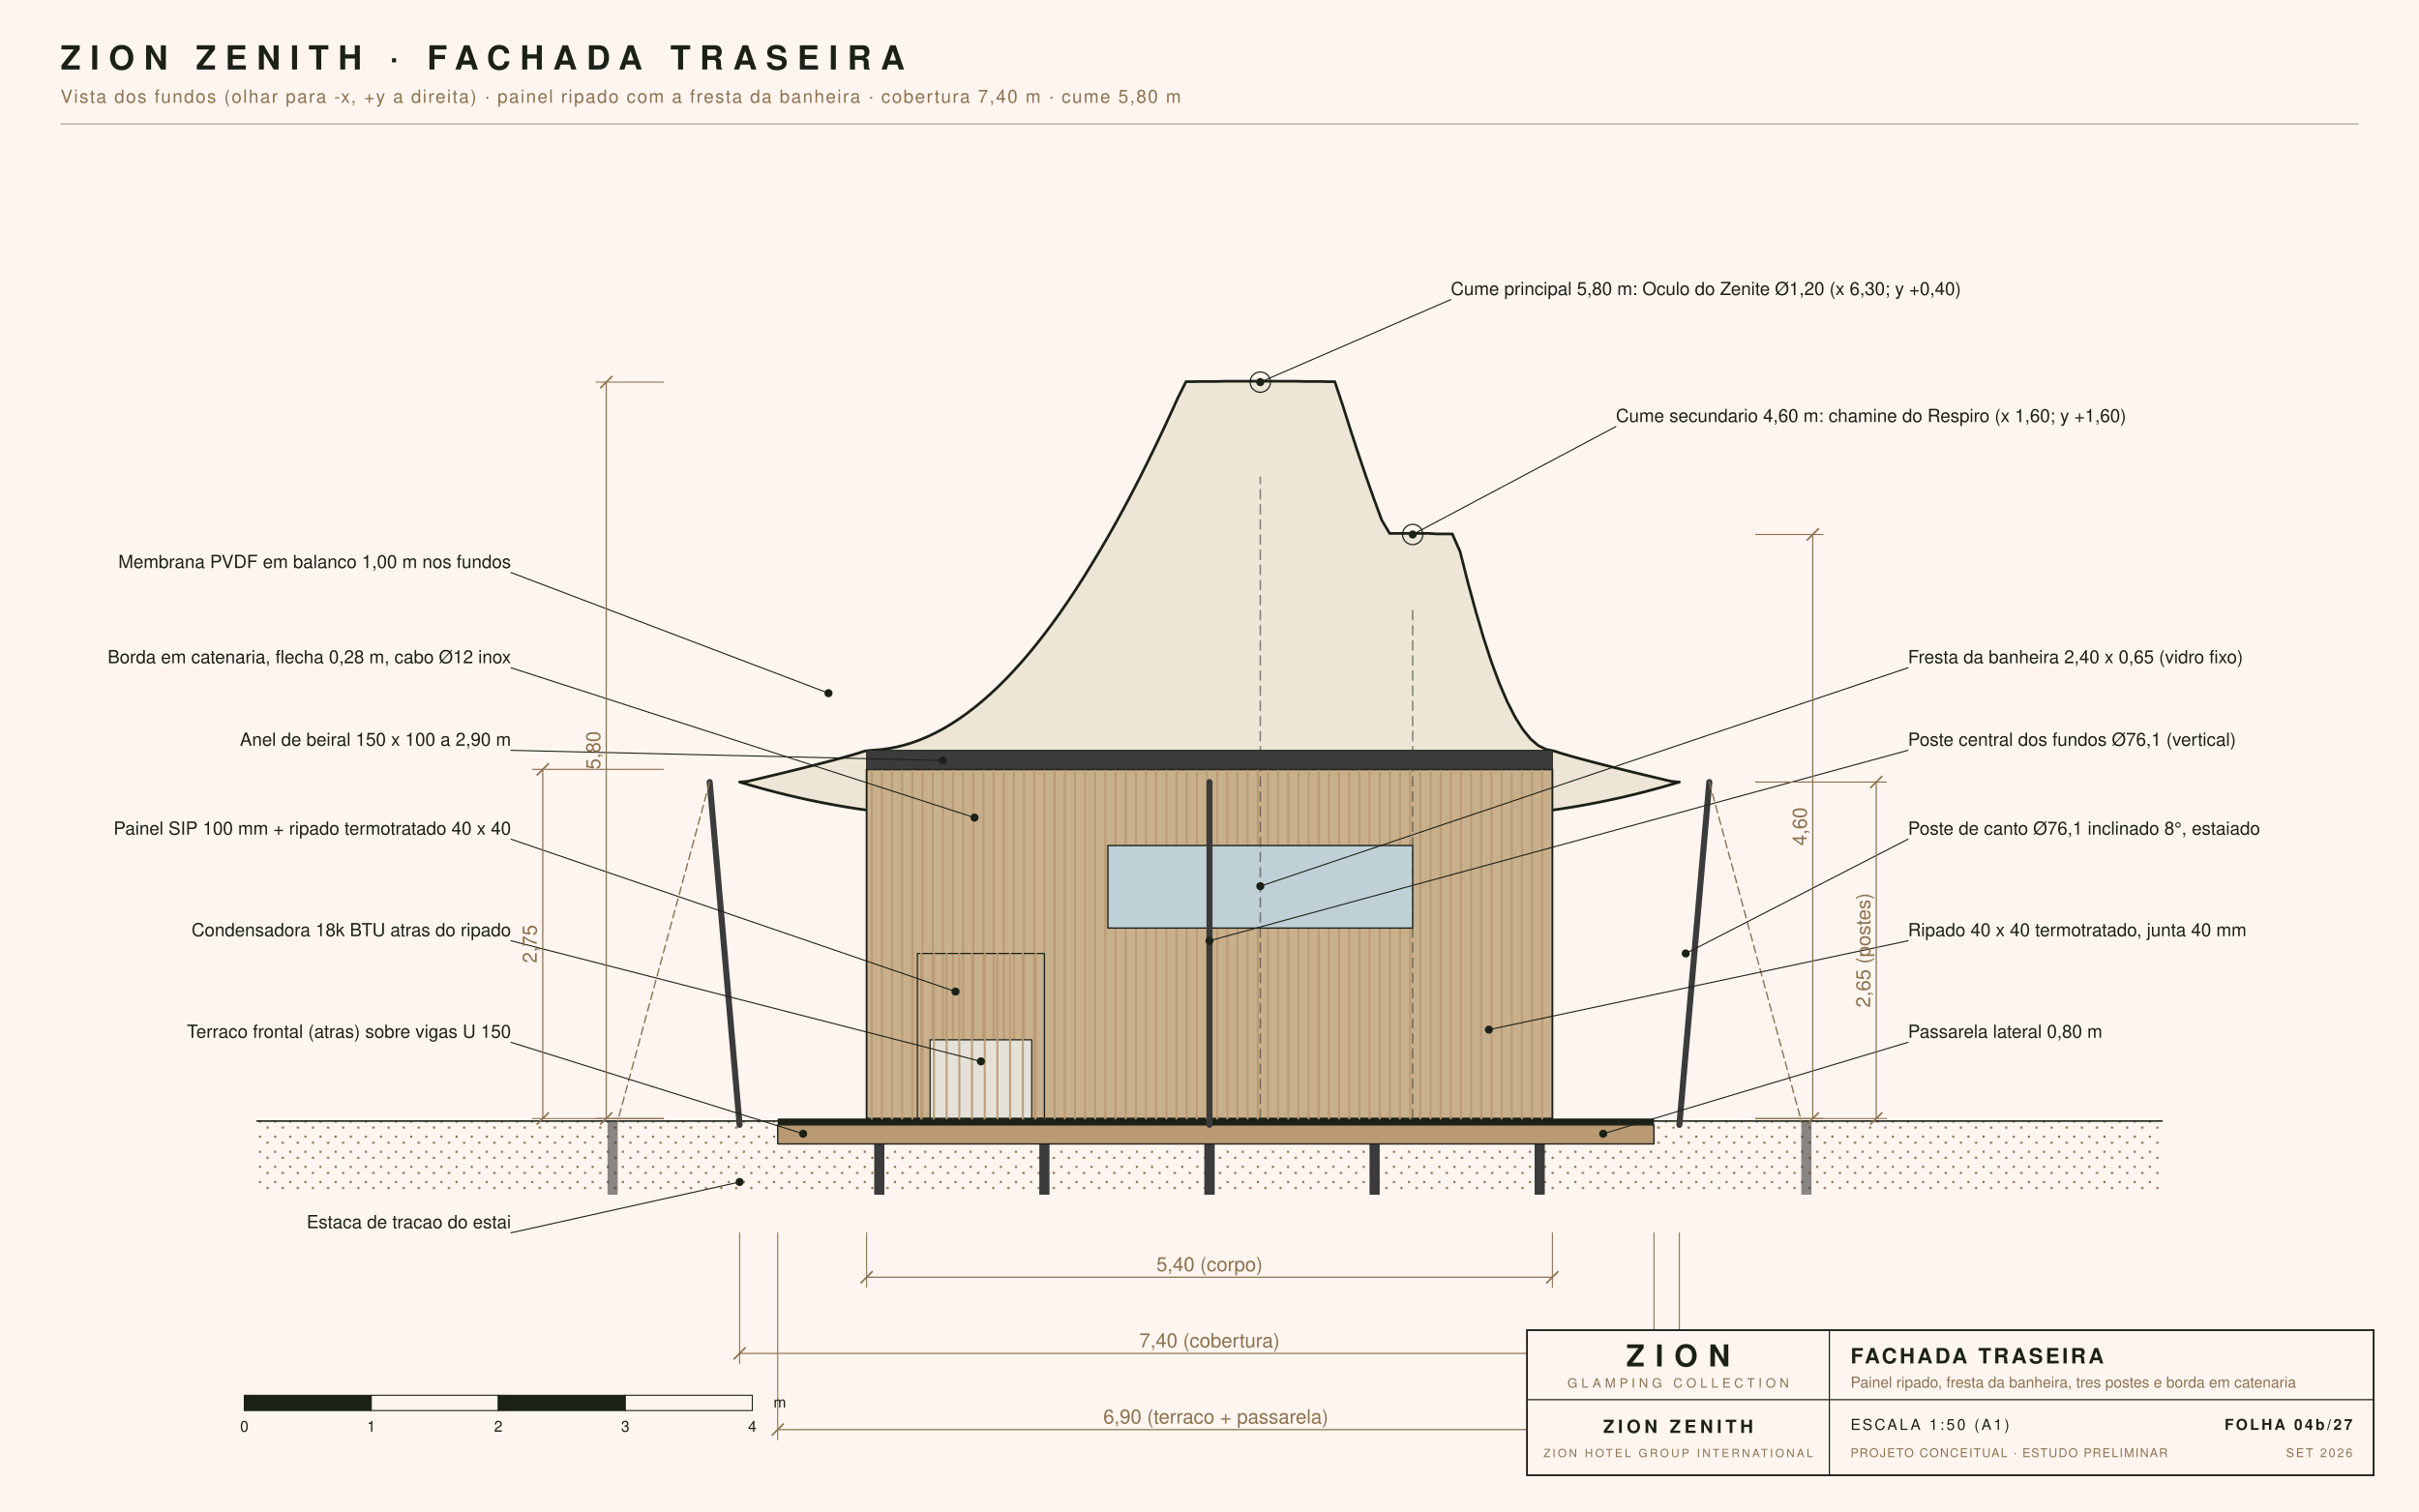
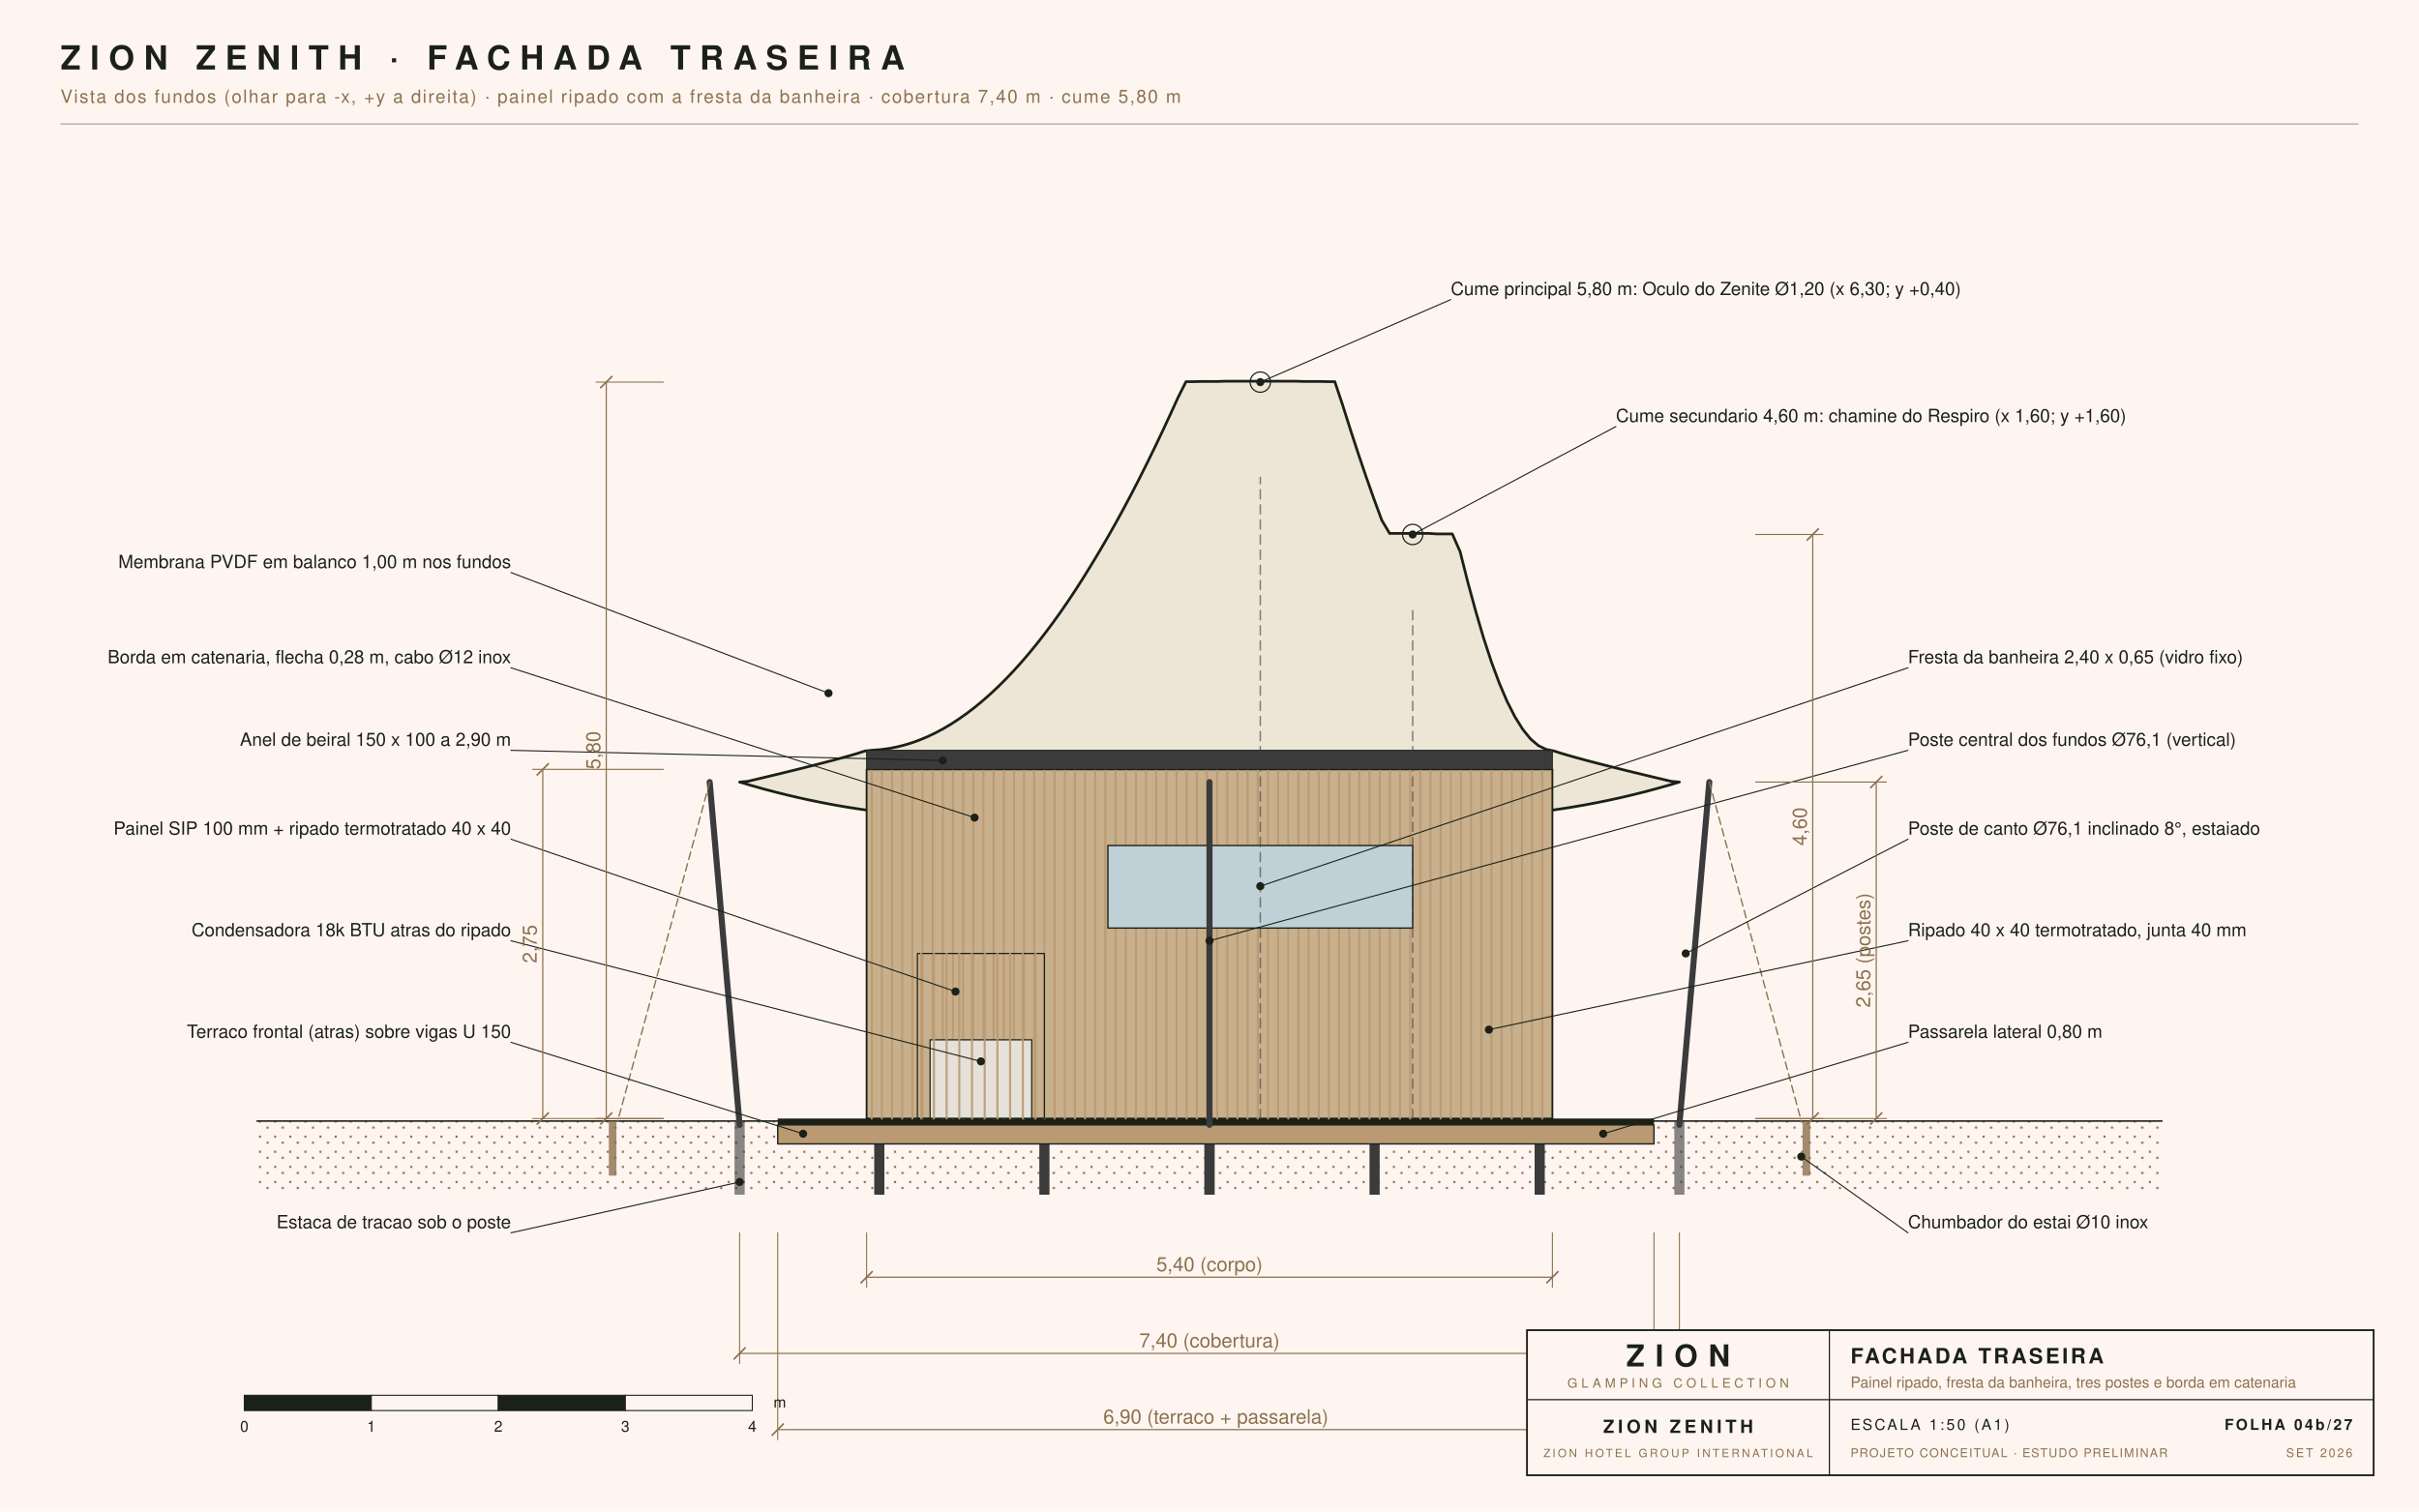
<svg xmlns="http://www.w3.org/2000/svg" viewBox="0 0 1600 1000" width="1600" height="1000" font-family="'DM Sans','Aventa',Helvetica,Arial,sans-serif">
  <defs>
    <pattern id="soil" width="10" height="10" patternUnits="userSpaceOnUse">
      <circle cx="2" cy="2" r="0.8" fill="#8B714E" />
      <circle cx="7" cy="6" r="0.8" fill="#8B714E" />
    </pattern>
  </defs>
  <rect width="1600" height="1000" fill="#FEF5F0" />
  <text x="40.00" y="46.00" fill="#1B2117" text-anchor="start" style="font-family:'DM Sans','Aventa',Helvetica,Arial,sans-serif;font-size:22px;font-weight:700;letter-spacing:0.28em;">ZION ZENITH · FACHADA TRASEIRA</text>
  <text x="40.00" y="68.00" fill="#8B714E" text-anchor="start" style="font-family:'DM Sans','Aventa',Helvetica,Arial,sans-serif;font-size:12px;font-weight:400;letter-spacing:0.08em;">Vista dos fundos (olhar para -x, +y a direita) · painel ripado com a fresta da banheira · cobertura 7,40 m · cume 5,80 m</text>
  <line x1="40" y1="82" x2="1560" y2="82" stroke="#1B2117" stroke-width="0.6" opacity="0.5" />
  <polygon points="170.00,790.40 1430.00,790.40 1430.00,741.68 170.00,741.68" fill="url(#soil)" stroke="none" stroke-width="1.0" opacity="1.0" stroke-linejoin="round" stroke-linecap="round" />
  <line x1="170.00" y1="741.68" x2="1430.00" y2="741.68" stroke="#1B2117" stroke-width="1.0" opacity="1.0" stroke-linecap="round" />
  <polygon points="578.24,790.40 584.96,790.40 584.96,756.80 578.24,756.80" fill="#3A3B3A" stroke="none" stroke-width="1.0" opacity="1.0" stroke-linejoin="round" stroke-linecap="round" />
  <polygon points="687.44,790.40 694.16,790.40 694.16,756.80 687.44,756.80" fill="#3A3B3A" stroke="none" stroke-width="1.0" opacity="1.0" stroke-linejoin="round" stroke-linecap="round" />
  <polygon points="796.64,790.40 803.36,790.40 803.36,756.80 796.64,756.80" fill="#3A3B3A" stroke="none" stroke-width="1.0" opacity="1.0" stroke-linejoin="round" stroke-linecap="round" />
  <polygon points="905.84,790.40 912.56,790.40 912.56,756.80 905.84,756.80" fill="#3A3B3A" stroke="none" stroke-width="1.0" opacity="1.0" stroke-linejoin="round" stroke-linecap="round" />
  <polygon points="1015.04,790.40 1021.76,790.40 1021.76,756.80 1015.04,756.80" fill="#3A3B3A" stroke="none" stroke-width="1.0" opacity="1.0" stroke-linejoin="round" stroke-linecap="round" />
-   <polygon points="401.84,790.40 408.56,790.40 408.56,741.68 401.84,741.68" fill="#3A3B3A" stroke="none" stroke-width="1.0" opacity="0.6" stroke-linejoin="round" stroke-linecap="round" />
-   <polygon points="1191.44,790.40 1198.16,790.40 1198.16,741.68 1191.44,741.68" fill="#3A3B3A" stroke="none" stroke-width="1.0" opacity="0.6" stroke-linejoin="round" stroke-linecap="round" />
+   <polygon points="485.84,790.40 492.56,790.40 492.56,741.68 485.84,741.68" fill="#3A3B3A" stroke="none" stroke-width="1.0" opacity="0.6" stroke-linejoin="round" stroke-linecap="round" />
+   <polygon points="1107.44,790.40 1114.16,790.40 1114.16,741.68 1107.44,741.68" fill="#3A3B3A" stroke="none" stroke-width="1.0" opacity="0.6" stroke-linejoin="round" stroke-linecap="round" />
  <polygon points="796.64,790.40 803.36,790.40 803.36,741.68 796.64,741.68" fill="#3A3B3A" stroke="none" stroke-width="1.0" opacity="0.6" stroke-linejoin="round" stroke-linecap="round" />
+   <polygon points="402.68,777.80 407.72,777.80 407.72,741.68 402.68,741.68" fill="#8B714E" stroke="none" stroke-width="1.0" opacity="0.8" stroke-linejoin="round" stroke-linecap="round" />
+   <polygon points="1192.28,777.80 1197.32,777.80 1197.32,741.68 1192.28,741.68" fill="#8B714E" stroke="none" stroke-width="1.0" opacity="0.8" stroke-linejoin="round" stroke-linecap="round" />
  <polygon points="514.40,756.80 1094.00,756.80 1094.00,744.20 514.40,744.20" fill="#B99A73" stroke="#1B2117" stroke-width="0.9" opacity="1.0" stroke-linejoin="round" stroke-linecap="round" />
  <polygon points="514.40,744.20 1094.00,744.20 1094.00,740.00 514.40,740.00" fill="#1B2117" stroke="none" stroke-width="1.0" opacity="1.0" stroke-linejoin="round" stroke-linecap="round" />
  <polygon points="489.20,517.40 494.38,516.96 499.56,515.74 504.74,514.51 509.92,513.27 515.10,512.02 520.28,510.76 525.46,509.49 530.64,508.21 535.82,506.90 541.00,505.58 546.18,504.24 551.36,502.88 556.54,501.48 561.72,500.03 566.90,498.52 572.08,496.85 577.26,496.31 582.44,495.92 587.62,495.24 592.80,494.26 597.98,492.98 603.16,491.41 608.34,489.53 613.52,487.36 618.70,484.88 623.88,482.11 629.06,479.04 634.24,475.67 639.42,472.01 644.60,468.05 649.78,463.78 654.96,459.22 660.14,454.37 665.32,449.21 670.50,443.76 675.68,438.01 680.86,431.96 686.04,425.61 691.22,418.97 696.40,412.03 701.58,404.80 706.76,397.27 711.94,389.44 717.12,381.32 722.30,372.91 727.48,364.30 732.66,355.43 737.84,346.27 743.02,336.82 748.20,327.07 753.38,317.03 758.56,306.71 763.74,296.12 768.92,285.26 774.10,274.14 779.28,262.79 784.46,252.49 789.64,252.49 794.82,252.37 800.00,252.37 805.18,252.37 810.36,252.21 815.54,252.21 820.72,252.21 825.90,252.21 831.08,252.21 836.26,252.21 841.44,252.21 846.62,252.21 851.80,252.21 856.98,252.21 862.16,252.36 867.34,252.36 872.52,252.36 877.70,252.49 882.88,252.49 888.06,267.99 893.24,284.37 898.42,300.21 903.60,315.48 908.78,330.15 913.96,344.20 919.14,352.91 924.32,352.89 929.50,352.89 934.68,352.89 939.86,352.89 945.04,352.89 950.22,353.22 955.40,353.22 960.58,353.22 965.76,364.98 970.94,385.49 976.12,404.52 981.30,422.13 986.48,437.96 991.66,451.94 996.84,464.04 1002.02,474.24 1007.20,482.53 1012.38,488.89 1017.56,493.31 1022.74,495.80 1027.92,496.85 1033.10,498.52 1038.28,500.03 1043.46,501.48 1048.64,502.88 1053.82,504.24 1059.00,505.58 1064.18,506.90 1069.36,508.21 1074.54,509.49 1079.72,510.76 1084.90,512.02 1090.08,513.27 1095.26,514.51 1100.44,515.74 1105.62,516.96 1110.80,517.40 1110.80,517.40 1103.03,519.69 1095.26,521.87 1087.49,523.93 1079.72,525.87 1071.95,527.69 1064.18,529.40 1056.41,530.98 1048.64,532.45 1040.87,533.81 1033.10,535.04 1025.33,536.16 1017.56,537.16 1009.79,538.04 1002.02,538.80 994.25,539.45 986.48,539.98 978.71,540.39 970.94,540.68 963.17,540.86 955.40,540.92 947.63,540.86 939.86,540.68 932.09,540.39 924.32,539.98 916.55,539.45 908.78,538.80 901.01,538.04 893.24,537.16 885.47,536.16 877.70,535.04 869.93,533.81 862.16,532.45 854.39,530.98 846.62,529.40 838.85,527.69 831.08,525.87 823.31,523.93 815.54,521.87 807.77,519.69 800.00,517.40 792.23,519.69 784.46,521.87 776.69,523.93 768.92,525.87 761.15,527.69 753.38,529.40 745.61,530.98 737.84,532.45 730.07,533.81 722.30,535.04 714.53,536.16 706.76,537.16 698.99,538.04 691.22,538.80 683.45,539.45 675.68,539.98 667.91,540.39 660.14,540.68 652.37,540.86 644.60,540.92 636.83,540.86 629.06,540.68 621.29,540.39 613.52,539.98 605.75,539.45 597.98,538.80 590.21,538.04 582.44,537.16 574.67,536.16 566.90,535.04 559.13,533.81 551.36,532.45 543.59,530.98 535.82,529.40 528.05,527.69 520.28,525.87 512.51,523.93 504.74,521.87 496.97,519.69 489.20,517.40" fill="#EDE6D6" stroke="#1B2117" stroke-width="1.8" opacity="1.0" stroke-linejoin="round" stroke-linecap="round" />
  <polygon points="573.20,740.00 1026.80,740.00 1026.80,509.00 573.20,509.00" fill="#C9B08C" stroke="#1B2117" stroke-width="1.2" opacity="1.0" stroke-linejoin="round" stroke-linecap="round" />
  <line x1="576.56" y1="740.00" x2="576.56" y2="509.00" stroke="#B99A73" stroke-width="1.4" opacity="0.9" stroke-linecap="round" />
  <line x1="583.28" y1="740.00" x2="583.28" y2="509.00" stroke="#B99A73" stroke-width="1.4" opacity="0.9" stroke-linecap="round" />
  <line x1="590.00" y1="740.00" x2="590.00" y2="509.00" stroke="#B99A73" stroke-width="1.4" opacity="0.9" stroke-linecap="round" />
  <line x1="596.72" y1="740.00" x2="596.72" y2="509.00" stroke="#B99A73" stroke-width="1.4" opacity="0.9" stroke-linecap="round" />
  <line x1="603.44" y1="740.00" x2="603.44" y2="509.00" stroke="#B99A73" stroke-width="1.4" opacity="0.9" stroke-linecap="round" />
  <line x1="610.16" y1="740.00" x2="610.16" y2="509.00" stroke="#B99A73" stroke-width="1.4" opacity="0.9" stroke-linecap="round" />
  <line x1="616.88" y1="740.00" x2="616.88" y2="509.00" stroke="#B99A73" stroke-width="1.4" opacity="0.9" stroke-linecap="round" />
  <line x1="623.60" y1="740.00" x2="623.60" y2="509.00" stroke="#B99A73" stroke-width="1.4" opacity="0.9" stroke-linecap="round" />
  <line x1="630.32" y1="740.00" x2="630.32" y2="509.00" stroke="#B99A73" stroke-width="1.4" opacity="0.9" stroke-linecap="round" />
  <line x1="637.04" y1="740.00" x2="637.04" y2="509.00" stroke="#B99A73" stroke-width="1.4" opacity="0.9" stroke-linecap="round" />
  <line x1="643.76" y1="740.00" x2="643.76" y2="509.00" stroke="#B99A73" stroke-width="1.4" opacity="0.9" stroke-linecap="round" />
  <line x1="650.48" y1="740.00" x2="650.48" y2="509.00" stroke="#B99A73" stroke-width="1.4" opacity="0.9" stroke-linecap="round" />
  <line x1="657.20" y1="740.00" x2="657.20" y2="509.00" stroke="#B99A73" stroke-width="1.4" opacity="0.9" stroke-linecap="round" />
  <line x1="663.92" y1="740.00" x2="663.92" y2="509.00" stroke="#B99A73" stroke-width="1.4" opacity="0.9" stroke-linecap="round" />
  <line x1="670.64" y1="740.00" x2="670.64" y2="509.00" stroke="#B99A73" stroke-width="1.4" opacity="0.9" stroke-linecap="round" />
  <line x1="677.36" y1="740.00" x2="677.36" y2="509.00" stroke="#B99A73" stroke-width="1.4" opacity="0.9" stroke-linecap="round" />
  <line x1="684.08" y1="740.00" x2="684.08" y2="509.00" stroke="#B99A73" stroke-width="1.4" opacity="0.9" stroke-linecap="round" />
  <line x1="690.80" y1="740.00" x2="690.80" y2="509.00" stroke="#B99A73" stroke-width="1.4" opacity="0.9" stroke-linecap="round" />
  <line x1="697.52" y1="740.00" x2="697.52" y2="509.00" stroke="#B99A73" stroke-width="1.4" opacity="0.9" stroke-linecap="round" />
  <line x1="704.24" y1="740.00" x2="704.24" y2="509.00" stroke="#B99A73" stroke-width="1.4" opacity="0.9" stroke-linecap="round" />
  <line x1="710.96" y1="740.00" x2="710.96" y2="509.00" stroke="#B99A73" stroke-width="1.4" opacity="0.9" stroke-linecap="round" />
  <line x1="717.68" y1="740.00" x2="717.68" y2="509.00" stroke="#B99A73" stroke-width="1.4" opacity="0.9" stroke-linecap="round" />
  <line x1="724.40" y1="740.00" x2="724.40" y2="509.00" stroke="#B99A73" stroke-width="1.4" opacity="0.9" stroke-linecap="round" />
  <line x1="731.12" y1="740.00" x2="731.12" y2="509.00" stroke="#B99A73" stroke-width="1.4" opacity="0.9" stroke-linecap="round" />
  <line x1="737.84" y1="740.00" x2="737.84" y2="509.00" stroke="#B99A73" stroke-width="1.4" opacity="0.9" stroke-linecap="round" />
  <line x1="744.56" y1="740.00" x2="744.56" y2="509.00" stroke="#B99A73" stroke-width="1.4" opacity="0.9" stroke-linecap="round" />
  <line x1="751.28" y1="740.00" x2="751.28" y2="509.00" stroke="#B99A73" stroke-width="1.4" opacity="0.9" stroke-linecap="round" />
  <line x1="758.00" y1="740.00" x2="758.00" y2="509.00" stroke="#B99A73" stroke-width="1.4" opacity="0.9" stroke-linecap="round" />
  <line x1="764.72" y1="740.00" x2="764.72" y2="509.00" stroke="#B99A73" stroke-width="1.4" opacity="0.9" stroke-linecap="round" />
  <line x1="771.44" y1="740.00" x2="771.44" y2="509.00" stroke="#B99A73" stroke-width="1.4" opacity="0.9" stroke-linecap="round" />
  <line x1="778.16" y1="740.00" x2="778.16" y2="509.00" stroke="#B99A73" stroke-width="1.4" opacity="0.9" stroke-linecap="round" />
  <line x1="784.88" y1="740.00" x2="784.88" y2="509.00" stroke="#B99A73" stroke-width="1.4" opacity="0.9" stroke-linecap="round" />
  <line x1="791.60" y1="740.00" x2="791.60" y2="509.00" stroke="#B99A73" stroke-width="1.4" opacity="0.9" stroke-linecap="round" />
  <line x1="798.32" y1="740.00" x2="798.32" y2="509.00" stroke="#B99A73" stroke-width="1.4" opacity="0.9" stroke-linecap="round" />
  <line x1="805.04" y1="740.00" x2="805.04" y2="509.00" stroke="#B99A73" stroke-width="1.4" opacity="0.9" stroke-linecap="round" />
  <line x1="811.76" y1="740.00" x2="811.76" y2="509.00" stroke="#B99A73" stroke-width="1.4" opacity="0.9" stroke-linecap="round" />
  <line x1="818.48" y1="740.00" x2="818.48" y2="509.00" stroke="#B99A73" stroke-width="1.4" opacity="0.9" stroke-linecap="round" />
  <line x1="825.20" y1="740.00" x2="825.20" y2="509.00" stroke="#B99A73" stroke-width="1.4" opacity="0.9" stroke-linecap="round" />
  <line x1="831.92" y1="740.00" x2="831.92" y2="509.00" stroke="#B99A73" stroke-width="1.4" opacity="0.9" stroke-linecap="round" />
  <line x1="838.64" y1="740.00" x2="838.64" y2="509.00" stroke="#B99A73" stroke-width="1.4" opacity="0.9" stroke-linecap="round" />
  <line x1="845.36" y1="740.00" x2="845.36" y2="509.00" stroke="#B99A73" stroke-width="1.4" opacity="0.9" stroke-linecap="round" />
  <line x1="852.08" y1="740.00" x2="852.08" y2="509.00" stroke="#B99A73" stroke-width="1.4" opacity="0.9" stroke-linecap="round" />
  <line x1="858.80" y1="740.00" x2="858.80" y2="509.00" stroke="#B99A73" stroke-width="1.4" opacity="0.9" stroke-linecap="round" />
  <line x1="865.52" y1="740.00" x2="865.52" y2="509.00" stroke="#B99A73" stroke-width="1.4" opacity="0.9" stroke-linecap="round" />
  <line x1="872.24" y1="740.00" x2="872.24" y2="509.00" stroke="#B99A73" stroke-width="1.4" opacity="0.9" stroke-linecap="round" />
  <line x1="878.96" y1="740.00" x2="878.96" y2="509.00" stroke="#B99A73" stroke-width="1.4" opacity="0.9" stroke-linecap="round" />
  <line x1="885.68" y1="740.00" x2="885.68" y2="509.00" stroke="#B99A73" stroke-width="1.4" opacity="0.9" stroke-linecap="round" />
  <line x1="892.40" y1="740.00" x2="892.40" y2="509.00" stroke="#B99A73" stroke-width="1.4" opacity="0.9" stroke-linecap="round" />
  <line x1="899.12" y1="740.00" x2="899.12" y2="509.00" stroke="#B99A73" stroke-width="1.4" opacity="0.9" stroke-linecap="round" />
  <line x1="905.84" y1="740.00" x2="905.84" y2="509.00" stroke="#B99A73" stroke-width="1.4" opacity="0.9" stroke-linecap="round" />
  <line x1="912.56" y1="740.00" x2="912.56" y2="509.00" stroke="#B99A73" stroke-width="1.4" opacity="0.9" stroke-linecap="round" />
  <line x1="919.28" y1="740.00" x2="919.28" y2="509.00" stroke="#B99A73" stroke-width="1.4" opacity="0.9" stroke-linecap="round" />
  <line x1="926.00" y1="740.00" x2="926.00" y2="509.00" stroke="#B99A73" stroke-width="1.4" opacity="0.9" stroke-linecap="round" />
  <line x1="932.72" y1="740.00" x2="932.72" y2="509.00" stroke="#B99A73" stroke-width="1.4" opacity="0.9" stroke-linecap="round" />
  <line x1="939.44" y1="740.00" x2="939.44" y2="509.00" stroke="#B99A73" stroke-width="1.4" opacity="0.9" stroke-linecap="round" />
  <line x1="946.16" y1="740.00" x2="946.16" y2="509.00" stroke="#B99A73" stroke-width="1.4" opacity="0.9" stroke-linecap="round" />
  <line x1="952.88" y1="740.00" x2="952.88" y2="509.00" stroke="#B99A73" stroke-width="1.4" opacity="0.9" stroke-linecap="round" />
  <line x1="959.60" y1="740.00" x2="959.60" y2="509.00" stroke="#B99A73" stroke-width="1.4" opacity="0.9" stroke-linecap="round" />
  <line x1="966.32" y1="740.00" x2="966.32" y2="509.00" stroke="#B99A73" stroke-width="1.4" opacity="0.9" stroke-linecap="round" />
  <line x1="973.04" y1="740.00" x2="973.04" y2="509.00" stroke="#B99A73" stroke-width="1.4" opacity="0.9" stroke-linecap="round" />
  <line x1="979.76" y1="740.00" x2="979.76" y2="509.00" stroke="#B99A73" stroke-width="1.4" opacity="0.9" stroke-linecap="round" />
  <line x1="986.48" y1="740.00" x2="986.48" y2="509.00" stroke="#B99A73" stroke-width="1.4" opacity="0.9" stroke-linecap="round" />
  <line x1="993.20" y1="740.00" x2="993.20" y2="509.00" stroke="#B99A73" stroke-width="1.4" opacity="0.9" stroke-linecap="round" />
  <line x1="999.92" y1="740.00" x2="999.92" y2="509.00" stroke="#B99A73" stroke-width="1.4" opacity="0.9" stroke-linecap="round" />
  <line x1="1006.64" y1="740.00" x2="1006.64" y2="509.00" stroke="#B99A73" stroke-width="1.4" opacity="0.9" stroke-linecap="round" />
  <line x1="1013.36" y1="740.00" x2="1013.36" y2="509.00" stroke="#B99A73" stroke-width="1.4" opacity="0.9" stroke-linecap="round" />
  <line x1="1020.08" y1="740.00" x2="1020.08" y2="509.00" stroke="#B99A73" stroke-width="1.4" opacity="0.9" stroke-linecap="round" />
  <polygon points="732.80,614.00 934.40,614.00 934.40,559.40 732.80,559.40" fill="#BFD0D6" stroke="#1B2117" stroke-width="0.9" opacity="1.0" stroke-linejoin="round" stroke-linecap="round" />
  <polygon points="573.20,509.00 1026.80,509.00 1026.80,496.40 573.20,496.40" fill="#3A3B3A" stroke="#1B2117" stroke-width="0.6" opacity="1.0" stroke-linejoin="round" stroke-linecap="round" />
  <line x1="489.20" y1="744.20" x2="469.41" y2="517.40" stroke="#3A3B3A" stroke-width="4" opacity="1.0" stroke-linecap="round" />
  <line x1="469.41" y1="517.40" x2="408.56" y2="741.68" stroke="#8B714E" stroke-width="0.9" stroke-dasharray="5 3" opacity="1.0" stroke-linecap="round" />
  <line x1="800.00" y1="744.20" x2="800.00" y2="517.40" stroke="#3A3B3A" stroke-width="4" opacity="1.0" stroke-linecap="round" />
  <line x1="1110.80" y1="744.20" x2="1130.59" y2="517.40" stroke="#3A3B3A" stroke-width="4" opacity="1.0" stroke-linecap="round" />
  <line x1="1130.59" y1="517.40" x2="1191.44" y2="741.68" stroke="#8B714E" stroke-width="0.9" stroke-dasharray="5 3" opacity="1.0" stroke-linecap="round" />
  <line x1="833.60" y1="740.00" x2="833.60" y2="315.80" stroke="#3A3B3A" stroke-width="1.0" stroke-dasharray="6 4" opacity="0.6" stroke-linecap="round" />
  <circle cx="833.60" cy="252.80" r="6.72" fill="none" stroke="#1B2117" stroke-width="0.8" opacity="1.0" />
  <line x1="934.40" y1="740.00" x2="934.40" y2="404.00" stroke="#3A3B3A" stroke-width="1.0" stroke-dasharray="6 4" opacity="0.6" stroke-linecap="round" />
  <circle cx="934.40" cy="353.60" r="6.72" fill="none" stroke="#1B2117" stroke-width="0.8" opacity="1.0" />
  <polygon points="615.20,740.00 682.40,740.00 682.40,687.92 615.20,687.92" fill="#E5E1D8" stroke="#1B2117" stroke-width="0.8" opacity="1.0" stroke-linejoin="round" stroke-linecap="round" />
  <polygon points="606.80,740.00 690.80,740.00 690.80,630.80 606.80,630.80" fill="none" stroke="#1B2117" stroke-width="0.8" opacity="1.0" stroke-linejoin="round" stroke-linecap="round" />
  <line x1="609.32" y1="740.00" x2="609.32" y2="630.80" stroke="#B99A73" stroke-width="1.4" opacity="0.9" stroke-linecap="round" />
  <line x1="617.72" y1="740.00" x2="617.72" y2="630.80" stroke="#B99A73" stroke-width="1.4" opacity="0.9" stroke-linecap="round" />
  <line x1="626.12" y1="740.00" x2="626.12" y2="630.80" stroke="#B99A73" stroke-width="1.4" opacity="0.9" stroke-linecap="round" />
  <line x1="634.52" y1="740.00" x2="634.52" y2="630.80" stroke="#B99A73" stroke-width="1.4" opacity="0.9" stroke-linecap="round" />
  <line x1="642.92" y1="740.00" x2="642.92" y2="630.80" stroke="#B99A73" stroke-width="1.4" opacity="0.9" stroke-linecap="round" />
  <line x1="651.32" y1="740.00" x2="651.32" y2="630.80" stroke="#B99A73" stroke-width="1.4" opacity="0.9" stroke-linecap="round" />
  <line x1="659.72" y1="740.00" x2="659.72" y2="630.80" stroke="#B99A73" stroke-width="1.4" opacity="0.9" stroke-linecap="round" />
  <line x1="668.12" y1="740.00" x2="668.12" y2="630.80" stroke="#B99A73" stroke-width="1.4" opacity="0.9" stroke-linecap="round" />
  <line x1="676.52" y1="740.00" x2="676.52" y2="630.80" stroke="#B99A73" stroke-width="1.4" opacity="0.9" stroke-linecap="round" />
  <line x1="684.92" y1="740.00" x2="684.92" y2="630.80" stroke="#B99A73" stroke-width="1.4" opacity="0.9" stroke-linecap="round" />
  <line x1="833.60" y1="252.80" x2="959.60" y2="198.20" stroke="#1B2117" stroke-width="0.7" opacity="1.0" stroke-linecap="round" />
  <circle cx="833.60" cy="252.80" r="2.2" fill="#1B2117" stroke="#1B2117" stroke-width="1.0" />
  <text x="959.60" y="195.20" fill="#1B2117" text-anchor="start" style="font-family:'DM Sans','Aventa',Helvetica,Arial,sans-serif;font-size:12px;font-weight:400;letter-spacing:0em;">Cume principal 5,80 m: Oculo do Zenite Ø1,20 (x 6,30; y +0,40)</text>
  <line x1="934.40" y1="353.60" x2="1068.80" y2="282.20" stroke="#1B2117" stroke-width="0.7" opacity="1.0" stroke-linecap="round" />
  <circle cx="934.40" cy="353.60" r="2.2" fill="#1B2117" stroke="#1B2117" stroke-width="1.0" />
  <text x="1068.80" y="279.20" fill="#1B2117" text-anchor="start" style="font-family:'DM Sans','Aventa',Helvetica,Arial,sans-serif;font-size:12px;font-weight:400;letter-spacing:0em;">Cume secundario 4,60 m: chamine do Respiro (x 1,60; y +1,60)</text>
  <line x1="548.00" y1="458.60" x2="338.00" y2="378.80" stroke="#1B2117" stroke-width="0.7" opacity="1.0" stroke-linecap="round" />
  <circle cx="548.00" cy="458.60" r="2.2" fill="#1B2117" stroke="#1B2117" stroke-width="1.0" />
  <text x="338.00" y="375.80" fill="#1B2117" text-anchor="end" style="font-family:'DM Sans','Aventa',Helvetica,Arial,sans-serif;font-size:12px;font-weight:400;letter-spacing:0em;">Membrana PVDF em balanco 1,00 m nos fundos</text>
  <line x1="644.60" y1="540.92" x2="338.00" y2="441.80" stroke="#1B2117" stroke-width="0.7" opacity="1.0" stroke-linecap="round" />
  <circle cx="644.60" cy="540.92" r="2.2" fill="#1B2117" stroke="#1B2117" stroke-width="1.0" />
  <text x="338.00" y="438.80" fill="#1B2117" text-anchor="end" style="font-family:'DM Sans','Aventa',Helvetica,Arial,sans-serif;font-size:12px;font-weight:400;letter-spacing:0em;">Borda em catenaria, flecha 0,28 m, cabo Ø12 inox</text>
  <line x1="623.60" y1="503.12" x2="338.00" y2="496.40" stroke="#1B2117" stroke-width="0.7" opacity="1.0" stroke-linecap="round" />
  <circle cx="623.60" cy="503.12" r="2.2" fill="#1B2117" stroke="#1B2117" stroke-width="1.0" />
  <text x="338.00" y="493.40" fill="#1B2117" text-anchor="end" style="font-family:'DM Sans','Aventa',Helvetica,Arial,sans-serif;font-size:12px;font-weight:400;letter-spacing:0em;">Anel de beiral 150 x 100 a 2,90 m</text>
  <line x1="632.00" y1="656.00" x2="338.00" y2="555.20" stroke="#1B2117" stroke-width="0.7" opacity="1.0" stroke-linecap="round" />
  <circle cx="632.00" cy="656.00" r="2.2" fill="#1B2117" stroke="#1B2117" stroke-width="1.0" />
  <text x="338.00" y="552.20" fill="#1B2117" text-anchor="end" style="font-family:'DM Sans','Aventa',Helvetica,Arial,sans-serif;font-size:12px;font-weight:400;letter-spacing:0em;">Painel SIP 100 mm + ripado termotratado 40 x 40</text>
  <line x1="648.80" y1="702.20" x2="338.00" y2="622.40" stroke="#1B2117" stroke-width="0.7" opacity="1.0" stroke-linecap="round" />
  <circle cx="648.80" cy="702.20" r="2.2" fill="#1B2117" stroke="#1B2117" stroke-width="1.0" />
  <text x="338.00" y="619.40" fill="#1B2117" text-anchor="end" style="font-family:'DM Sans','Aventa',Helvetica,Arial,sans-serif;font-size:12px;font-weight:400;letter-spacing:0em;">Condensadora 18k BTU atras do ripado</text>
  <line x1="531.20" y1="750.08" x2="338.00" y2="689.60" stroke="#1B2117" stroke-width="0.7" opacity="1.0" stroke-linecap="round" />
  <circle cx="531.20" cy="750.08" r="2.2" fill="#1B2117" stroke="#1B2117" stroke-width="1.0" />
  <text x="338.00" y="686.60" fill="#1B2117" text-anchor="end" style="font-family:'DM Sans','Aventa',Helvetica,Arial,sans-serif;font-size:12px;font-weight:400;letter-spacing:0em;">Terraco frontal (atras) sobre vigas U 150</text>
  <line x1="489.20" y1="782.00" x2="338.00" y2="815.60" stroke="#1B2117" stroke-width="0.7" opacity="1.0" stroke-linecap="round" />
  <circle cx="489.20" cy="782.00" r="2.2" fill="#1B2117" stroke="#1B2117" stroke-width="1.0" />
-   <text x="338.00" y="812.60" fill="#1B2117" text-anchor="end" style="font-family:'DM Sans','Aventa',Helvetica,Arial,sans-serif;font-size:12px;font-weight:400;letter-spacing:0em;">Estaca de tracao do estai</text>
+   <text x="338.00" y="812.60" fill="#1B2117" text-anchor="end" style="font-family:'DM Sans','Aventa',Helvetica,Arial,sans-serif;font-size:12px;font-weight:400;letter-spacing:0em;">Estaca de tracao sob o poste</text>
+   <line x1="1191.44" y1="765.20" x2="1262.00" y2="815.60" stroke="#1B2117" stroke-width="0.7" opacity="1.0" stroke-linecap="round" />
+   <circle cx="1191.44" cy="765.20" r="2.2" fill="#1B2117" stroke="#1B2117" stroke-width="1.0" />
+   <text x="1262.00" y="812.60" fill="#1B2117" text-anchor="start" style="font-family:'DM Sans','Aventa',Helvetica,Arial,sans-serif;font-size:12px;font-weight:400;letter-spacing:0em;">Chumbador do estai Ø10 inox</text>
  <line x1="833.60" y1="586.28" x2="1262.00" y2="441.80" stroke="#1B2117" stroke-width="0.7" opacity="1.0" stroke-linecap="round" />
  <circle cx="833.60" cy="586.28" r="2.2" fill="#1B2117" stroke="#1B2117" stroke-width="1.0" />
  <text x="1262.00" y="438.80" fill="#1B2117" text-anchor="start" style="font-family:'DM Sans','Aventa',Helvetica,Arial,sans-serif;font-size:12px;font-weight:400;letter-spacing:0em;">Fresta da banheira 2,40 x 0,65 (vidro fixo)</text>
  <line x1="800.00" y1="622.40" x2="1262.00" y2="496.40" stroke="#1B2117" stroke-width="0.7" opacity="1.0" stroke-linecap="round" />
  <circle cx="800.00" cy="622.40" r="2.2" fill="#1B2117" stroke="#1B2117" stroke-width="1.0" />
  <text x="1262.00" y="493.40" fill="#1B2117" text-anchor="start" style="font-family:'DM Sans','Aventa',Helvetica,Arial,sans-serif;font-size:12px;font-weight:400;letter-spacing:0em;">Poste central dos fundos Ø76,1 (vertical)</text>
  <line x1="1115.00" y1="630.80" x2="1262.00" y2="555.20" stroke="#1B2117" stroke-width="0.7" opacity="1.0" stroke-linecap="round" />
  <circle cx="1115.00" cy="630.80" r="2.2" fill="#1B2117" stroke="#1B2117" stroke-width="1.0" />
  <text x="1262.00" y="552.20" fill="#1B2117" text-anchor="start" style="font-family:'DM Sans','Aventa',Helvetica,Arial,sans-serif;font-size:12px;font-weight:400;letter-spacing:0em;">Poste de canto Ø76,1 inclinado 8°, estaiado</text>
  <line x1="984.80" y1="681.20" x2="1262.00" y2="622.40" stroke="#1B2117" stroke-width="0.7" opacity="1.0" stroke-linecap="round" />
  <circle cx="984.80" cy="681.20" r="2.2" fill="#1B2117" stroke="#1B2117" stroke-width="1.0" />
  <text x="1262.00" y="619.40" fill="#1B2117" text-anchor="start" style="font-family:'DM Sans','Aventa',Helvetica,Arial,sans-serif;font-size:12px;font-weight:400;letter-spacing:0em;">Ripado 40 x 40 termotratado, junta 40 mm</text>
  <line x1="1060.40" y1="750.08" x2="1262.00" y2="689.60" stroke="#1B2117" stroke-width="0.7" opacity="1.0" stroke-linecap="round" />
  <circle cx="1060.40" cy="750.08" r="2.2" fill="#1B2117" stroke="#1B2117" stroke-width="1.0" />
  <text x="1262.00" y="686.60" fill="#1B2117" text-anchor="start" style="font-family:'DM Sans','Aventa',Helvetica,Arial,sans-serif;font-size:12px;font-weight:400;letter-spacing:0em;">Passarela lateral 0,80 m</text>
  <line x1="573.20" y1="815.60" x2="573.20" y2="851.72" stroke="#8B714E" stroke-width="0.7" opacity="1.0" stroke-linecap="round" />
  <line x1="1026.80" y1="815.60" x2="1026.80" y2="851.72" stroke="#8B714E" stroke-width="0.7" opacity="1.0" stroke-linecap="round" />
  <line x1="573.20" y1="845.00" x2="1026.80" y2="845.00" stroke="#8B714E" stroke-width="0.8" opacity="1.0" stroke-linecap="round" />
  <line x1="569.2" y1="849.0" x2="577.2" y2="841.0" stroke="#8B714E" stroke-width="1.1" />
  <line x1="1022.8" y1="849.0" x2="1030.8" y2="841.0" stroke="#8B714E" stroke-width="1.1" />
  <text x="800.00" y="841.00" fill="#8B714E" text-anchor="middle" style="font-family:'DM Sans','Aventa',Helvetica,Arial,sans-serif;font-size:13px;font-weight:400;letter-spacing:0em;">5,40 (corpo)</text>
  <line x1="489.20" y1="815.60" x2="489.20" y2="902.12" stroke="#8B714E" stroke-width="0.7" opacity="1.0" stroke-linecap="round" />
  <line x1="1110.80" y1="815.60" x2="1110.80" y2="902.12" stroke="#8B714E" stroke-width="0.7" opacity="1.0" stroke-linecap="round" />
  <line x1="489.20" y1="895.40" x2="1110.80" y2="895.40" stroke="#8B714E" stroke-width="0.8" opacity="1.0" stroke-linecap="round" />
  <line x1="485.2" y1="899.4" x2="493.2" y2="891.4" stroke="#8B714E" stroke-width="1.1" />
  <line x1="1106.8" y1="899.4" x2="1114.8" y2="891.4" stroke="#8B714E" stroke-width="1.1" />
  <text x="800.00" y="891.40" fill="#8B714E" text-anchor="middle" style="font-family:'DM Sans','Aventa',Helvetica,Arial,sans-serif;font-size:13px;font-weight:400;letter-spacing:0em;">7,40 (cobertura)</text>
  <line x1="514.40" y1="815.60" x2="514.40" y2="952.52" stroke="#8B714E" stroke-width="0.7" opacity="1.0" stroke-linecap="round" />
  <line x1="1094.00" y1="815.60" x2="1094.00" y2="952.52" stroke="#8B714E" stroke-width="0.7" opacity="1.0" stroke-linecap="round" />
  <line x1="514.40" y1="945.80" x2="1094.00" y2="945.80" stroke="#8B714E" stroke-width="0.8" opacity="1.0" stroke-linecap="round" />
  <line x1="510.4" y1="949.8" x2="518.4" y2="941.8" stroke="#8B714E" stroke-width="1.1" />
  <line x1="1090.0" y1="949.8" x2="1098.0" y2="941.8" stroke="#8B714E" stroke-width="1.1" />
  <text x="804.20" y="941.80" fill="#8B714E" text-anchor="middle" style="font-family:'DM Sans','Aventa',Helvetica,Arial,sans-serif;font-size:13px;font-weight:400;letter-spacing:0em;">6,90 (terraco + passarela)</text>
  <line x1="438.80" y1="740.00" x2="394.28" y2="740.00" stroke="#8B714E" stroke-width="0.7" opacity="1.0" stroke-linecap="round" />
  <line x1="438.80" y1="252.80" x2="394.28" y2="252.80" stroke="#8B714E" stroke-width="0.7" opacity="1.0" stroke-linecap="round" />
  <line x1="401.00" y1="740.00" x2="401.00" y2="252.80" stroke="#8B714E" stroke-width="0.8" opacity="1.0" stroke-linecap="round" />
  <line x1="397.0" y1="744.0" x2="405.0" y2="736.0" stroke="#8B714E" stroke-width="1.1" />
  <line x1="397.0" y1="256.8" x2="405.0" y2="248.8" stroke="#8B714E" stroke-width="1.1" />
  <text x="401.00" y="492.40" fill="#8B714E" text-anchor="middle" style="font-family:'DM Sans','Aventa',Helvetica,Arial,sans-serif;font-size:13px;font-weight:400;letter-spacing:0em;" transform="rotate(-90 401.00 496.40)">5,80</text>
  <line x1="438.80" y1="740.00" x2="352.28" y2="740.00" stroke="#8B714E" stroke-width="0.7" opacity="1.0" stroke-linecap="round" />
  <line x1="438.80" y1="509.00" x2="352.28" y2="509.00" stroke="#8B714E" stroke-width="0.7" opacity="1.0" stroke-linecap="round" />
  <line x1="359.00" y1="740.00" x2="359.00" y2="509.00" stroke="#8B714E" stroke-width="0.8" opacity="1.0" stroke-linecap="round" />
  <line x1="355.0" y1="744.0" x2="363.0" y2="736.0" stroke="#8B714E" stroke-width="1.1" />
  <line x1="355.0" y1="513.0" x2="363.0" y2="505.0" stroke="#8B714E" stroke-width="1.1" />
  <text x="359.00" y="620.50" fill="#8B714E" text-anchor="middle" style="font-family:'DM Sans','Aventa',Helvetica,Arial,sans-serif;font-size:13px;font-weight:400;letter-spacing:0em;" transform="rotate(-90 359.00 624.50)">2,75</text>
  <line x1="1161.20" y1="740.00" x2="1205.72" y2="740.00" stroke="#8B714E" stroke-width="0.7" opacity="1.0" stroke-linecap="round" />
  <line x1="1161.20" y1="353.60" x2="1205.72" y2="353.60" stroke="#8B714E" stroke-width="0.7" opacity="1.0" stroke-linecap="round" />
  <line x1="1199.00" y1="740.00" x2="1199.00" y2="353.60" stroke="#8B714E" stroke-width="0.8" opacity="1.0" stroke-linecap="round" />
  <line x1="1195.0" y1="744.0" x2="1203.0" y2="736.0" stroke="#8B714E" stroke-width="1.1" />
  <line x1="1195.0" y1="357.6" x2="1203.0" y2="349.6" stroke="#8B714E" stroke-width="1.1" />
  <text x="1199.00" y="542.80" fill="#8B714E" text-anchor="middle" style="font-family:'DM Sans','Aventa',Helvetica,Arial,sans-serif;font-size:13px;font-weight:400;letter-spacing:0em;" transform="rotate(-90 1199.00 546.80)">4,60</text>
  <line x1="1161.20" y1="740.00" x2="1247.72" y2="740.00" stroke="#8B714E" stroke-width="0.7" opacity="1.0" stroke-linecap="round" />
  <line x1="1161.20" y1="517.40" x2="1247.72" y2="517.40" stroke="#8B714E" stroke-width="0.7" opacity="1.0" stroke-linecap="round" />
  <line x1="1241.00" y1="740.00" x2="1241.00" y2="517.40" stroke="#8B714E" stroke-width="0.8" opacity="1.0" stroke-linecap="round" />
  <line x1="1237.0" y1="744.0" x2="1245.0" y2="736.0" stroke="#8B714E" stroke-width="1.1" />
  <line x1="1237.0" y1="521.4" x2="1245.0" y2="513.4" stroke="#8B714E" stroke-width="1.1" />
  <text x="1241.00" y="624.70" fill="#8B714E" text-anchor="middle" style="font-family:'DM Sans','Aventa',Helvetica,Arial,sans-serif;font-size:13px;font-weight:400;letter-spacing:0em;" transform="rotate(-90 1241.00 628.70)">2,65 (postes)</text>
  <rect x="161.6" y="923.1" width="84.0" height="10.1" fill="#1B2117" stroke="#1B2117" stroke-width="0.7" />
  <rect x="245.6" y="923.1" width="84.0" height="10.1" fill="#FEF5F0" stroke="#1B2117" stroke-width="0.7" />
  <rect x="329.6" y="923.1" width="84.0" height="10.1" fill="#1B2117" stroke="#1B2117" stroke-width="0.7" />
  <rect x="413.6" y="923.1" width="84.0" height="10.1" fill="#FEF5F0" stroke="#1B2117" stroke-width="0.7" />
  <text x="161.60" y="947.20" fill="#1B2117" text-anchor="middle" style="font-family:'DM Sans','Aventa',Helvetica,Arial,sans-serif;font-size:10px;font-weight:400;letter-spacing:0em;">0</text>
  <text x="245.60" y="947.20" fill="#1B2117" text-anchor="middle" style="font-family:'DM Sans','Aventa',Helvetica,Arial,sans-serif;font-size:10px;font-weight:400;letter-spacing:0em;">1</text>
  <text x="329.60" y="947.20" fill="#1B2117" text-anchor="middle" style="font-family:'DM Sans','Aventa',Helvetica,Arial,sans-serif;font-size:10px;font-weight:400;letter-spacing:0em;">2</text>
  <text x="413.60" y="947.20" fill="#1B2117" text-anchor="middle" style="font-family:'DM Sans','Aventa',Helvetica,Arial,sans-serif;font-size:10px;font-weight:400;letter-spacing:0em;">3</text>
  <text x="497.60" y="947.20" fill="#1B2117" text-anchor="middle" style="font-family:'DM Sans','Aventa',Helvetica,Arial,sans-serif;font-size:10px;font-weight:400;letter-spacing:0em;">4</text>
  <text x="511.60" y="931.20" fill="#1B2117" text-anchor="start" style="font-family:'DM Sans','Aventa',Helvetica,Arial,sans-serif;font-size:10px;font-weight:400;letter-spacing:0em;">m</text>
  <rect x="1010" y="880" width="560" height="96" fill="#FEF5F0" stroke="#1B2117" stroke-width="1.2" />
  <line x1="1210" y1="880" x2="1210" y2="976" stroke="#1B2117" stroke-width="0.8" />
  <line x1="1010" y1="926" x2="1570" y2="926" stroke="#1B2117" stroke-width="0.8" />
  <text x="1110.00" y="904.00" fill="#1B2117" text-anchor="middle" style="font-family:'DM Sans','Aventa',Helvetica,Arial,sans-serif;font-size:20px;font-weight:800;letter-spacing:0.35em;">ZION</text>
  <text x="1110.00" y="918.00" fill="#8B714E" text-anchor="middle" style="font-family:'DM Sans','Aventa',Helvetica,Arial,sans-serif;font-size:8.5px;font-weight:400;letter-spacing:0.3em;">GLAMPING COLLECTION</text>
  <text x="1110.00" y="948.00" fill="#1B2117" text-anchor="middle" style="font-family:'DM Sans','Aventa',Helvetica,Arial,sans-serif;font-size:12px;font-weight:700;letter-spacing:0.2em;">ZION ZENITH</text>
  <text x="1110.00" y="964.00" fill="#8B714E" text-anchor="middle" style="font-family:'DM Sans','Aventa',Helvetica,Arial,sans-serif;font-size:7.5px;font-weight:400;letter-spacing:0.2em;">ZION HOTEL GROUP INTERNATIONAL</text>
  <text x="1224.00" y="902.00" fill="#1B2117" text-anchor="start" style="font-family:'DM Sans','Aventa',Helvetica,Arial,sans-serif;font-size:14px;font-weight:700;letter-spacing:0.12em;">FACHADA TRASEIRA</text>
  <text x="1224.00" y="918.00" fill="#8B714E" text-anchor="start" style="font-family:'DM Sans','Aventa',Helvetica,Arial,sans-serif;font-size:10px;font-weight:400;letter-spacing:0em;">Painel ripado, fresta da banheira, tres postes e borda em catenaria</text>
  <text x="1224.00" y="946.00" fill="#1B2117" text-anchor="start" style="font-family:'DM Sans','Aventa',Helvetica,Arial,sans-serif;font-size:10px;font-weight:400;letter-spacing:0.15em;">ESCALA 1:50 (A1)</text>
  <text x="1224.00" y="964.00" fill="#8B714E" text-anchor="start" style="font-family:'DM Sans','Aventa',Helvetica,Arial,sans-serif;font-size:8px;font-weight:400;letter-spacing:0.1em;">PROJETO CONCEITUAL · ESTUDO PRELIMINAR</text>
  <text x="1556.00" y="946.00" fill="#1B2117" text-anchor="end" style="font-family:'DM Sans','Aventa',Helvetica,Arial,sans-serif;font-size:10px;font-weight:600;letter-spacing:0.15em;">FOLHA 04b/27</text>
  <text x="1556.00" y="964.00" fill="#8B714E" text-anchor="end" style="font-family:'DM Sans','Aventa',Helvetica,Arial,sans-serif;font-size:8px;font-weight:400;letter-spacing:0.15em;">SET 2026</text>
</svg>
